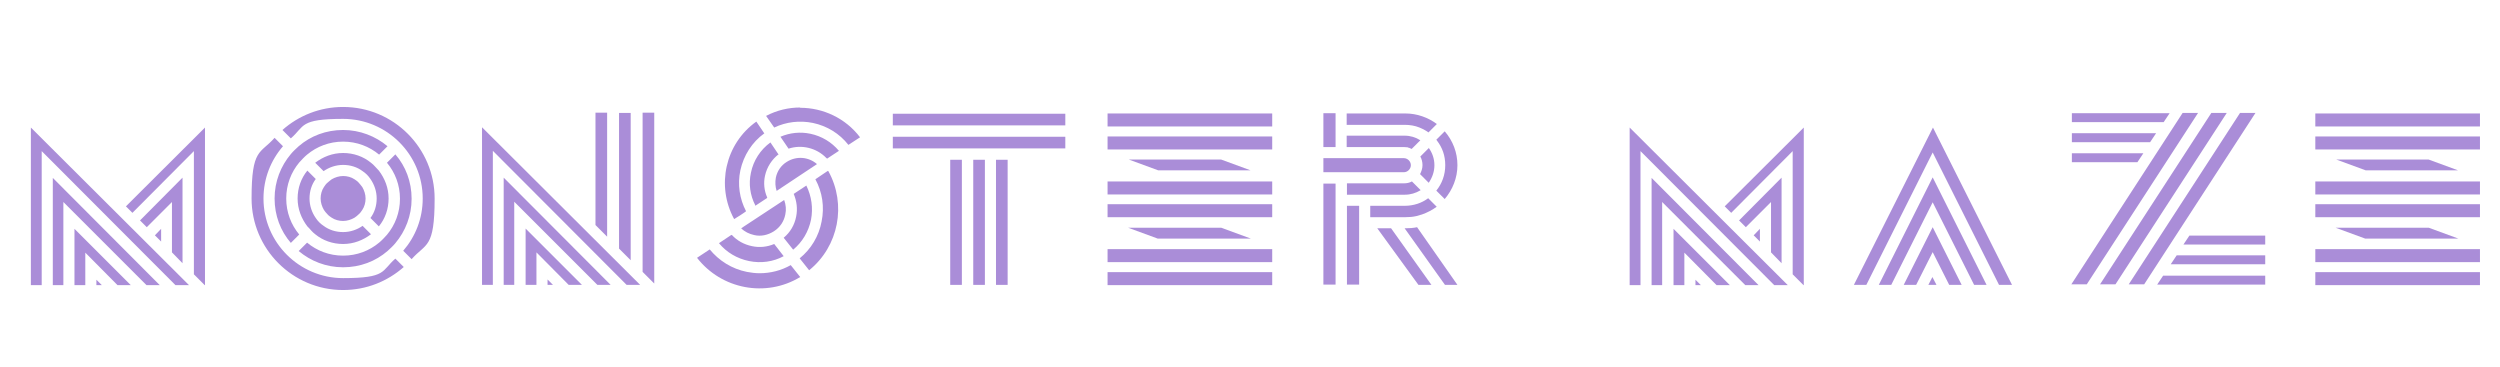
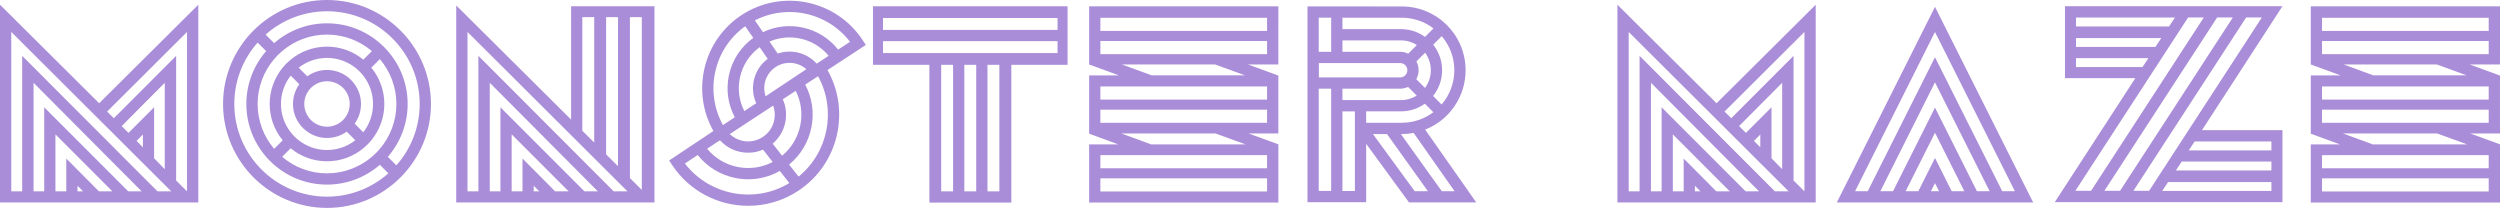
- <svg xmlns="http://www.w3.org/2000/svg" version="1.1" viewBox="0 0 923.2 135.5">
+ <svg xmlns="http://www.w3.org/2000/svg" id="Layer_2" data-name="Layer 2" viewBox="0 0 2576.55 214.29">
  <defs>
    <style>
      .cls-1 {
-         isolation: isolate;
-       }
- 
-       .cls-2 {
        fill: #aa8dd8;
      }
    </style>
  </defs>
-   <g>
-     <g id="Layer_2">
-       <g id="Layer_1-2">
-         <g class="cls-1">
-           <g class="cls-1">
-             <path class="cls-2" d="M69.8,105.3h-5L15.4,55.8v49.5h-4v-58.2l58.4,58.2ZM59,105.3h-4.9l-30.7-30.7v30.7h-3.9v-39.6l39.5,39.6ZM48.3,105.3h-4.9l-11.9-12v12h-4v-20.8l20.8,20.8ZM37.6,105.3h-2v-2l2,2ZM75.6,105.3l-4-4v-45.5l-22.7,22.8-2.4-2.4,29.2-29.1v58.2ZM67.4,97.2l-3.9-4v-18.6l-9.3,9.3-2.5-2.5,15.7-15.8v31.6ZM59.5,89.2l-2.3-2.3,2.3-2.4v4.7Z" />
-             <path class="cls-2" d="M104.5,54c-4.5,5.2-7.2,11.9-7.2,19.3,0,16.2,13.2,29.4,29.4,29.4s14.1-2.7,19.3-7.2l3.1,3.1c-6,5.3-13.8,8.5-22.4,8.5-18.7,0-33.8-15.2-33.8-33.8s3.2-16.4,8.5-22.4l3.1,3.1ZM126.7,48c6.2,0,12,2.3,16.4,6l-3.1,3.1c-3.6-3-8.2-4.8-13.3-4.8s-9.7,1.8-13.3,4.8c-.5.4-1,.9-1.5,1.4-.5.5-.9,1-1.4,1.5-3,3.6-4.8,8.2-4.8,13.3s1.8,9.7,4.8,13.3l-3.1,3.1c-3.8-4.4-6-10.1-6-16.4s2.3-12,6-16.4c.4-.5.9-1,1.4-1.5.5-.5,1-.9,1.5-1.4,4.4-3.8,10.1-6,16.4-6h0ZM126.7,39.5c18.7,0,33.8,15.2,33.8,33.8s-3.2,16.4-8.5,22.4l-3.1-3.1c4.5-5.2,7.2-11.9,7.2-19.3,0-16.2-13.2-29.4-29.4-29.4s-14.1,2.7-19.3,7.2l-3.1-3.1c6-5.3,13.8-8.5,22.4-8.5h0ZM116.6,66.1c-1.5,2-2.3,4.5-2.3,7.2s.9,5.2,2.3,7.2c.4.6.8,1.1,1.3,1.6.5.5,1,.9,1.6,1.3,2,1.5,4.5,2.3,7.2,2.3s5.2-.9,7.2-2.3l3.1,3.1c-2.9,2.2-6.4,3.6-10.3,3.6s-7.5-1.3-10.3-3.6c-.5-.4-1.1-.9-1.5-1.4s-.9-1-1.4-1.5c-2.2-2.9-3.6-6.4-3.6-10.3s1.3-7.5,3.6-10.3l3.1,3.1ZM146,57c3.8,4.4,6,10.1,6,16.4s-2.3,12-6,16.4c-.4.5-.9,1-1.4,1.5-.5.5-1,.9-1.5,1.4-4.4,3.8-10.1,6-16.4,6s-12-2.3-16.4-6l3.1-3.1c3.6,3,8.2,4.8,13.3,4.8s9.7-1.8,13.3-4.8c.5-.4,1-.9,1.5-1.4.5-.5.9-1,1.4-1.5,3-3.6,4.8-8.2,4.8-13.3s-1.8-9.7-4.8-13.3l3.1-3.1ZM126.7,56.5c3.9,0,7.5,1.3,10.3,3.6.5.4,1.1.9,1.5,1.4.5.5.9,1,1.4,1.5,2.2,2.9,3.6,6.4,3.6,10.3s-1.3,7.5-3.6,10.3l-3.1-3.1c1.5-2,2.3-4.5,2.3-7.2s-.9-5.2-2.3-7.2c-.4-.6-.8-1.1-1.3-1.6-.5-.5-1-.9-1.6-1.3-2-1.5-4.5-2.3-7.2-2.3s-5.2.9-7.2,2.3l-3.1-3.1c2.9-2.2,6.4-3.6,10.3-3.6h0ZM126.7,65c1.5,0,3,.4,4.2,1.2.6.4,1.2.8,1.6,1.3s.9,1,1.3,1.6c.7,1.2,1.2,2.7,1.2,4.2s-.4,3-1.2,4.2c-.4.6-.8,1.2-1.3,1.6-.5.5-1,.9-1.6,1.3-1.2.7-2.7,1.2-4.2,1.2s-3-.4-4.2-1.2c-.6-.4-1.2-.8-1.6-1.3-.5-.5-.9-1-1.3-1.6-.7-1.2-1.2-2.7-1.2-4.2s.4-3,1.2-4.2c.4-.6.8-1.2,1.3-1.6s1-.9,1.6-1.3c1.2-.7,2.7-1.2,4.2-1.2h0Z" />
-             <path class="cls-2" d="M236.4,105.2h-5l-49.4-49.5v49.5h-4v-58.2l58.4,58.2ZM225.5,105.2h-4.9l-30.7-30.7v30.7h-3.9v-39.6l39.5,39.6ZM214.9,105.2h-4.9l-11.9-12v12h-4v-20.8l20.8,20.8ZM204.2,105.2h-2v-2l2,2ZM224.2,87.4l-4.3-4.3v-41.5h4.3v45.8ZM232.9,96.1l-4.3-4.3v-50.1h4.3v54.4ZM241.6,104.7l-4.3-4.3v-58.8h4.3v63.1Z" />
-             <path class="cls-2" d="M262,92c3.5,4.3,8.3,7.3,13.8,8.4,1.6.3,3.1.5,4.7.5,4,0,8-1,11.5-3l3.5,4.4c-12.7,7.7-29.1,4.5-38.1-7.1l4.7-3.1ZM270.2,86.7c2,2.2,4.6,3.6,7.5,4.2,2.8.6,5.6.3,8.2-.8l3.5,4.5c-3.9,2.1-8.4,2.7-12.8,1.8-4.4-.9-8.3-3.2-11.1-6.6l4.5-3h0c0,0,.2,0,.2,0ZM282.3,49.2c-4.6,3.3-7.7,8.2-8.9,13.7-1.1,5.2-.3,10.5,2.1,15.1h0c0,.1-2.3,1.6-2.3,1.6h0s-2.1,1.3-2.1,1.3c-6.7-12.3-3.3-27.8,8.2-36l2.9,4.3ZM289.6,73.9c.6,1.7.8,3.5.4,5.3-.5,2.6-2,4.8-4.2,6.2-2.2,1.4-4.8,2-7.3,1.4-1.8-.4-3.5-1.2-4.8-2.5l15.2-10h0s.6-.4.6-.4ZM287.6,56.9c-2.6,2-4.4,4.8-5.1,8-.6,2.7-.3,5.5.8,8,0,0,0,.1,0,.2l-4.4,2.9v-.2c-1.9-3.7-2.5-7.9-1.6-12,.9-4.5,3.5-8.5,7.2-11.2l2.9,4.3ZM295.5,39.8c8.4,0,16.7,3.8,22.1,10.9l-4.3,2.8c-3.3-4.2-7.9-7-13.1-8.1-4.9-1-9.9-.4-14.3,1.7l-3-4.3c4-2.1,8.3-3.1,12.6-3.1h0ZM290.5,59.8c3.6-2.3,8.1-1.9,11.2.8l-14.3,9.5h0s-.6.4-.6.4c-.5-1.5-.6-3.2-.3-4.9.5-2.4,1.9-4.5,4-5.8h0ZM299.3,49.4c4.2.9,7.8,3.1,10.5,6.3l-4.4,2.9c0-.1-.2-.2-.3-.3-3.6-3.7-9.1-5-13.9-3.4l-3-4.4c3.5-1.5,7.3-1.9,11.1-1.1h0ZM297.8,68.6c1.9,3.9,2.5,8.2,1.7,12.5-.9,4.4-3.2,8.3-6.6,11.1l-3.5-4.4c2.4-2,4-4.7,4.6-7.8.6-2.9.2-5.8-.9-8.4l4.7-3.1ZM305.9,63.2c6.8,12.3,3.8,27.8-7.1,36.6l-3.5-4.4c4.2-3.4,7.1-8.2,8.1-13.6,1.1-5.4.3-10.8-2.3-15.6l3.1-2.1h0s1.5-1,1.5-1Z" />
-             <path class="cls-2" d="M393.4,46.3h-63.7v-4.3h63.7v4.3ZM393.4,54.8h-63.7v-4.3h63.7v4.3ZM355.2,105.2h-4.3v-46.2h4.3v46.2ZM363.7,105.2h-4.3v-46.2h4.3v46.2ZM372.1,105.2h-4.3v-46.2h4.3v46.2Z" />
-             <path class="cls-2" d="M469.8,46.7h-60.8v-4.8h60.8v4.8ZM469.8,55.2h-60.8v-4.8h60.8v4.8ZM469.8,71.8h-60.8v-4.8h60.8v4.8ZM469.8,80.2h-60.8v-4.8h60.8v4.8ZM469.8,96.8h-60.8v-4.8h60.8v4.8ZM469.8,105.3h-60.8v-4.8h60.8v4.8ZM462,88.1h-34.5l-10.9-4h34.4l10.9,4ZM461.8,62.9h-34.1l-10.9-4h34.1l10.9,4Z" />
-             <path class="cls-2" d="M493.2,54.3h-4.5v-12.5h4.5v12.5ZM493.2,105.1h-4.5v-37.3h4.5v37.3ZM518.4,58.4c1.4,0,2.6,1.2,2.6,2.6s-1.2,2.6-2.6,2.6h-29.7v-5.2h29.7ZM519,41.9c4.3,0,8.4,1.5,11.6,3.9l-3.1,3.1c-.1,0-.3-.2-.4-.3-.9-.6-1.9-1.1-2.9-1.5-1.7-.7-3.6-1-5.5-1h-21.4v-4.2h21.7ZM501.9,105.1h-4.5v-29.1h4.5v29.1ZM518.7,50.1c2.1,0,4.1.6,5.8,1.7l-3.2,3.2c-.3-.1-.6-.3-.9-.4-.2,0-.4-.1-.6-.2-.4,0-.9-.1-1.4-.1h-21.1v-4.2h21.4ZM524.5,70.3c-1.7,1-3.6,1.6-5.7,1.6h-21.4v-4.2h21.1c1,0,2-.2,2.9-.7l3.2,3.2ZM530.6,76.3c-1.6,1.2-3.5,2.2-5.5,2.9-.7.2-1.4.4-2.1.6-1.3.3-2.6.4-4,.4h-13v-4.2h12.7c3.3,0,6.3-1,8.7-2.8l3.1,3.1ZM528.6,105.2h-4.8l-15.2-20.9h5.1l14.9,20.9ZM538.3,105.2h-4.7l-14.9-20.9h.3c1.5,0,2.9-.1,4.3-.4l14.9,21.3ZM527.6,54.6c1.3,1.8,2.1,4,2.1,6.4s-.8,4.6-2.1,6.5l-3.2-3.2c.5-1,.9-2.1.9-3.3s-.3-2.3-.8-3.2l3.2-3.2ZM533.6,48.6c2.9,3.4,4.6,7.7,4.6,12.4s-1.8,9.1-4.7,12.5l-3.1-3.1c2.1-2.6,3.3-5.8,3.3-9.4s-1.1-6.5-3-9c0-.1-.2-.2-.3-.4l3.1-3.1Z" />
-             <path class="cls-2" d="M660.2,105.3h-5l-49.4-49.5v49.5h-4v-58.2l58.4,58.2ZM649.4,105.3h-4.9l-30.7-30.7v30.7h-3.9v-39.6l39.5,39.6ZM638.8,105.3h-4.9l-11.9-12v12h-4v-20.8l20.8,20.8ZM628.1,105.3h-2v-2l2,2ZM666,105.3l-4-4v-45.5l-22.7,22.8-2.4-2.4,29.2-29.1v58.2ZM657.9,97.2l-3.9-4v-18.6l-9.3,9.3-2.5-2.5,15.7-15.8v31.6ZM649.9,89.2l-2.3-2.3,2.3-2.4v4.7Z" />
-             <path class="cls-2" d="M742.8,105.2h-4.6l-24.5-48.9-24.5,48.9h-4.6l29.2-58.1,29.2,58.1ZM733.6,105.2h-4.6l-15.3-30.5-15.3,30.5h-4.6l19.9-39.7,19.9,39.7ZM724.4,105.2h-4.6l-6.1-12.1-6.1,12.1h-4.6l10.7-21.3,10.7,21.3ZM715.1,105.2h-3l1.5-2.9,1.5,2.9Z" />
-             <path class="cls-2" d="M770.6,105h-5.7l41.1-63.3h5.7l-41.1,63.3ZM799.1,45.1h-34v-3.3h36.1l-2.2,3.3ZM794.1,52.5h-29v-3.3h31.1l-2.2,3.3ZM789.4,59.9h-24.3v-3.3h26.4l-2.2,3.3ZM781.2,105h-5.7l41.1-63.3h5.7l-41.1,63.3ZM791.8,105h-5.7l41.1-63.3h5.7l-41.1,63.3ZM836.5,105.1h-39.9l2.2-3.3h37.7v3.3ZM836.5,97.6h-34.9l2.2-3.3h32.7v3.3ZM836.5,90.3h-30.2l2.2-3.3h28v3.3Z" />
-             <path class="cls-2" d="M915.8,46.7h-60.8v-4.8h60.8v4.8ZM915.8,55.2h-60.8v-4.8h60.8v4.8ZM915.8,71.8h-60.8v-4.8h60.8v4.8ZM915.8,80.2h-60.8v-4.8h60.8v4.8ZM915.8,96.8h-60.8v-4.8h60.8v4.8ZM915.8,105.3h-60.8v-4.8h60.8v4.8ZM907.9,88.1h-34.5l-10.9-4h34.4l10.9,4ZM907.7,62.9h-34.1l-10.9-4h34.1l10.9,4Z" />
-           </g>
-         </g>
-       </g>
+   <g id="Layer_1-2" data-name="Layer 1">
+     <g>
+       <path class="cls-1" d="M204.37,208.64H0V4.86l102.19,101.55L204.38,4.86v203.78ZM11.62,197.21h11.23V57.55l139.47,139.67h14.18L11.62,32.92v164.29ZM34.58,197.21h10.99v-86.64l86.6,86.64h13.81L34.58,85.33v111.89ZM57.15,197.22h11.17v-33.81l33.64,33.81h13.88l-58.7-58.75v58.75ZM79.88,197.22h5.75l-5.75-5.78v5.78ZM110.41,114.97l6.91,6.87,64.2-64.29v128.46l11.23,11.2V32.93l-82.34,82.04ZM125.38,129.94l7.06,7.02,26.38-26.39v52.55l10.99,11.29v-89.09l-44.42,44.62ZM140.74,145.25l6.53,6.53v-13.18l-6.53,6.65Z" />
+       <path class="cls-1" d="M444.16,107.14c0,59.08-48.06,107.14-107.14,107.14s-107.14-48.06-107.14-107.14S277.93,0,337.01,0s107.14,48.06,107.14,107.14ZM265.52,43.88c-14.94,16.86-24.04,39.02-24.04,63.27,0,52.67,42.85,95.52,95.52,95.52,24.25,0,46.41-9.1,63.27-24.04l-8.79-8.79c-14.6,12.7-33.65,20.42-54.48,20.42-45.83,0-83.11-37.28-83.11-83.11,0-20.83,7.72-39.87,20.42-54.48l-8.79-8.79ZM337.01,35.65c-17.62,0-33.77,6.42-46.25,17.04-1.48,1.26-2.91,2.56-4.28,3.93-1.37,1.37-2.67,2.81-3.93,4.28-10.61,12.48-17.04,28.62-17.04,46.25s6.42,33.77,17.04,46.25l8.8-8.8c-8.38-10.2-13.42-23.25-13.42-37.45s5.04-27.25,13.42-37.45c1.23-1.5,2.53-2.94,3.9-4.31,1.37-1.37,2.81-2.67,4.31-3.9,10.2-8.38,23.25-13.42,37.45-13.42s27.25,5.04,37.45,13.42l8.8-8.8c-12.48-10.61-28.62-17.04-46.25-17.04h0ZM337.01,11.62c-24.25,0-46.41,9.1-63.27,24.04l8.8,8.79c14.6-12.7,33.65-20.42,54.48-20.42,45.83,0,83.11,37.28,83.11,83.11,0,20.83-7.72,39.87-20.42,54.48l8.79,8.79c14.94-16.86,24.04-39.02,24.04-63.27,0-52.67-42.85-95.52-95.52-95.52h0ZM299.61,77.96c-6.3,8.06-10.07,18.18-10.07,29.18s3.77,21.12,10.07,29.18c1.2,1.53,2.48,2.99,3.85,4.37,1.37,1.37,2.84,2.65,4.37,3.85,8.06,6.3,18.18,10.07,29.18,10.07s21.12-3.77,29.18-10.07l-8.86-8.86c-5.74,4.1-12.75,6.52-20.32,6.52s-14.58-2.42-20.32-6.52c-1.59-1.13-3.08-2.39-4.45-3.76-1.37-1.37-2.63-2.87-3.76-4.45-4.1-5.74-6.52-12.75-6.52-20.32s2.42-14.58,6.52-20.32l-8.87-8.87ZM382.68,69.7c8.38,10.2,13.42,23.25,13.42,37.45s-5.04,27.25-13.42,37.45c-1.23,1.5-2.53,2.94-3.9,4.31-1.37,1.37-2.81,2.67-4.31,3.9-10.2,8.38-23.25,13.42-37.45,13.42s-27.25-5.04-37.45-13.42l-8.8,8.8c12.48,10.61,28.62,17.04,46.25,17.04s33.77-6.42,46.25-17.04c1.48-1.26,2.91-2.56,4.28-3.93,1.37-1.37,2.67-2.81,3.93-4.28,10.61-12.48,17.04-28.62,17.04-46.25s-6.42-33.77-17.04-46.25l-8.79,8.79ZM337.01,59.69c-11,0-21.12,3.77-29.18,10.07l8.86,8.86c5.74-4.1,12.75-6.52,20.32-6.52s14.58,2.42,20.32,6.52c1.59,1.13,3.08,2.39,4.45,3.76s2.63,2.87,3.76,4.45c4.1,5.74,6.52,12.75,6.52,20.32s-2.42,14.58-6.52,20.32l8.86,8.86c6.3-8.06,10.07-18.18,10.07-29.18s-3.77-21.12-10.07-29.18c-1.2-1.53-2.47-2.99-3.85-4.37-1.37-1.37-2.84-2.65-4.37-3.85-8.06-6.3-18.18-10.07-29.18-10.07h0ZM337.01,83.7c-4.36,0-8.43,1.22-11.93,3.29-1.69,1-3.26,2.19-4.64,3.58-1.38,1.38-2.57,2.95-3.57,4.64-2.08,3.5-3.29,7.57-3.29,11.93s1.22,8.43,3.3,11.93c1,1.69,2.19,3.26,3.57,4.64s2.95,2.57,4.64,3.58c3.5,2.08,7.57,3.29,11.93,3.29s8.43-1.22,11.93-3.29c1.69-1,3.26-2.19,4.64-3.58s2.57-2.95,3.58-4.64c2.08-3.5,3.29-7.57,3.29-11.93s-1.22-8.43-3.29-11.93c-1-1.69-2.19-3.26-3.58-4.64s-2.95-2.57-4.64-3.58c-3.5-2.08-7.57-3.29-11.93-3.29h0Z" />
+       <path class="cls-1" d="M588.6,123.27V6.45h85.91v202.19h-204.32V5.61l118.41,117.66ZM481.81,197.22h11.23V57.55l139.47,139.67h14.18L481.81,32.93v164.29ZM504.76,197.22h10.99v-86.64l86.6,86.64h13.81l-111.4-111.89v111.89ZM527.33,197.22h11.17v-33.81l33.64,33.81h13.88l-58.7-58.74v58.74ZM550.06,197.22h5.75l-5.75-5.78v5.78ZM600.14,17.63v117.11l12.26,12.18V17.63h-12.26ZM624.67,17.63v141.49l12.26,12.18V17.63h-12.26ZM649.21,17.63v165.88l12.26,12.25V17.63h-12.26Z" />
+       <path class="cls-1" d="M764.37,15.48c41.57-27.24,97.54-15.58,124.78,25.99l3.18,4.86-39.47,25.86c23.88,42.4,11.34,96.85-29.81,124.23-15.96,10.61-34.02,15.69-51.88,15.69-30.41,0-60.27-14.71-78.34-41.87l-3.22-4.84,45.63-30.36c-23.06-40.93-10.72-93.46,29.13-119.57h0ZM705.87,168.53c25.4,32.93,71.86,41.76,107.65,20.15l-9.85-12.5c-10.02,5.67-21.16,8.59-32.53,8.59-4.4,0-8.83-.44-13.25-1.33-15.51-3.12-29.1-11.46-38.84-23.68l-13.18,8.77ZM741.55,145.11l-.15-.22-12.64,8.41c7.99,9.66,18.96,16.25,31.42,18.76,12.45,2.5,25.09.67,36.18-5.13l-10-12.7c-7.22,3.1-15.21,3.96-23.08,2.37-8.24-1.66-15.55-5.82-21.11-11.9l-.62.41ZM768.02,27.05c-32.34,23.15-42.12,66.98-22.95,101.86l5.83-3.82v-.02l6.43-4.21-.19-.34c-6.89-13.09-9-28.02-5.95-42.69,3.28-15.76,12.17-29.42,25.14-38.77l-8.31-12.01ZM795.08,109.99v.02l-43.01,28.18c3.72,3.53,8.34,5.97,13.49,7.01,7.21,1.45,14.55,0,20.67-4.07,6.12-4.07,10.29-10.29,11.74-17.49,1.01-5.03.61-10.12-1.11-14.83l-1.78,1.18ZM782.92,48.62c-10.5,7.65-17.7,18.77-20.37,31.58-2.41,11.59-.87,23.39,4.32,33.84l.21.42,12.3-8.06c-.08-.18-.15-.37-.22-.54-3.09-7.09-3.94-14.95-2.33-22.68,1.9-9.11,6.97-17.03,14.38-22.54l-8.29-12.02ZM813.64,12.38c-12.12,0-24.35,2.8-35.67,8.61l8.38,12.14c12.54-5.99,26.61-7.72,40.44-4.84,14.8,3.08,27.75,11.12,37.02,22.83l12.25-8.03c-15.27-19.94-38.64-30.72-62.43-30.72h0ZM799.44,69.04c-5.83,3.82-9.82,9.68-11.24,16.5-.97,4.65-.63,9.35.86,13.72l1.66-1.1v-.03l40.32-26.82c-8.59-7.59-21.54-8.86-31.58-2.28h-.01ZM824.41,39.67c-10.7-2.23-21.56-1.08-31.38,3.18l8.52,12.34c13.75-4.7,29.21-1.03,39.36,9.54.27.28.54.56.81.85l12.3-8.06c-7.53-9.14-17.86-15.41-29.63-17.86h0ZM806.75,102.34c3.29,7.36,4.24,15.53,2.62,23.59-1.76,8.75-6.35,16.47-13.07,22.14l9.77,12.4c9.67-7.99,16.26-18.96,18.77-31.44,2.44-12.17.74-24.51-4.75-35.42l-13.33,8.72ZM838.74,81.42v-.03l-8.87,5.81c7.15,13.51,9.42,28.94,6.36,44.13-3.06,15.21-11.12,28.58-22.96,38.28l9.76,12.39c30.67-24.98,39.21-68.7,20.08-103.43l-4.37,2.85Z" />
+       <path class="cls-1" d="M1100.26,66.8h-57.95v141.99h-84.46V66.8h-58.15V6.46h200.56v60.34ZM910.04,18.58v12.26h179.89v-12.26h-179.89ZM910.04,42.43v12.26h179.89v-12.26h-179.89ZM970,66.8v130.41h12.26V66.8h-12.26ZM993.85,66.8v130.41h12.26V66.8h-12.26ZM1017.71,66.8v130.41h12.26V66.8h-12.26Z" />
+       <path class="cls-1" d="M1317.48,66.45h-31.26l30.66,11.22.61.25v59.66h-.59s-30.13,0-30.13,0l30.74,11.17v59.96h-195.01v-59.91h30.05l-30.05-10.99v-60.13h30.66l-30.66-11.22V6.55h195.01l-.02,59.9ZM1134.08,18.38v13.52h171.78v-13.52h-171.78ZM1134.08,42.28v13.52h171.78v-13.52h-171.78ZM1134.08,89.14v13.52h171.78v-13.52h-171.78ZM1134.08,113.03v13.52h171.78v-13.52h-171.78ZM1134.08,159.89v13.52h171.78v-13.52h-171.78ZM1134.08,183.78v13.52h171.78v-13.52h-171.78ZM1155.67,137.57l30.66,11.22h97.27l-30.87-11.22h-97.05ZM1156.27,66.45l30.66,11.22h96.13l-30.66-11.22h-96.13Z" />
+       <path class="cls-1" d="M1444.72,6.63c12.48,0,24.16,3.48,34.1,9.52,1.81,1.1,3.56,2.28,5.24,3.54.84.63,1.67,1.28,2.49,1.95,3.25,2.68,6.23,5.66,8.91,8.91,1.34,1.62,2.6,3.31,3.79,5.06,3.55,5.25,6.35,11.04,8.27,17.21.96,3.09,1.7,6.28,2.2,9.54.5,3.26.76,6.61.76,10.01s-.26,6.75-.76,10.01c-.5,3.26-1.24,6.45-2.2,9.54-1.92,6.18-4.73,11.96-8.27,17.21-.59.87-1.2,1.73-1.83,2.58-.63.84-1.28,1.67-1.95,2.49-3.35,4.06-7.18,7.71-11.4,10.87-1.69,1.26-3.44,2.44-5.24,3.54-3.18,1.93-6.55,3.59-10.05,4.96l52.68,75.06h-69.33l-44.12-60.43v60.2h-60.5V6.61l97.22.03ZM1359.1,91.4v105.41h12.83v-105.41h-12.83ZM1359.11,18.24v35.14h12.83V18.24h-12.83ZM1359.25,65v14.79h83.8c4.08,0,7.4-3.32,7.4-7.39s-3.32-7.4-7.4-7.4h-83.8ZM1383.54,114.78v82.04h12.83v-82.04h-12.83ZM1383.55,18.24v11.77h60.33c5.49,0,10.73,1.04,15.54,2.94,2.89,1.14,5.62,2.59,8.16,4.3.37.25.72.51,1.07.77l8.74-8.74c-9.09-6.91-20.42-11.02-32.69-11.02h-42.53s-18.64-.01-18.64-.01ZM1383.56,41.63v11.76h59.49c1.31,0,2.59.13,3.83.39.62.13,1.23.28,1.82.47.92.29,1.79.66,2.65,1.08l8.93-8.93c-4.75-3.01-10.37-4.76-16.4-4.76h-60.33ZM1451.16,89.56c-2.46,1.16-5.21,1.84-8.11,1.84h-59.49v11.76h60.32c5.95,0,11.51-1.71,16.23-4.65l-8.94-8.95ZM1468.48,106.89c-6.94,4.96-15.43,7.88-24.6,7.88h-35.89v11.76h36.72c3.83,0,7.57-.41,11.18-1.17,2.03-.43,4.01-.98,5.96-1.63,5.59-1.87,10.78-4.62,15.4-8.09l-8.75-8.75ZM1415,138.16l43,58.89h13.63l-42.17-58.89h-14.45ZM1456.94,137c-3.97.75-8.05,1.15-12.24,1.15h-.96l42.18,58.89h13.17l-42.15-60.04ZM1459.76,63.32c1.46,2.69,2.29,5.78,2.29,9.07s-.88,6.51-2.4,9.25l8.99,8.99c3.77-5.1,6-11.41,6-18.23s-2.19-12.99-5.88-18.07l-9,8.99ZM1477.06,46.04c.26.33.53.66.79,1,5.29,7.07,8.42,15.85,8.42,25.36,0,10.04-3.5,19.25-9.33,26.52l8.78,8.78c8.18-9.49,13.14-21.82,13.14-35.3s-4.91-25.68-13-35.14l-8.79,8.79Z" />
+       <path class="cls-1" d="M1871.3,208.64h-204.37V4.86l102.19,101.55,102.19-101.55v203.78ZM1678.55,197.21h11.23V57.55l139.47,139.67h14.18l-164.88-164.29v164.29ZM1701.5,197.21h10.99v-86.64l86.6,86.64h13.81l-111.4-111.89v111.89ZM1724.07,197.22h11.17v-33.81l33.64,33.81h13.88l-58.7-58.75v58.75ZM1746.8,197.22h5.75l-5.75-5.78v5.78ZM1777.34,114.97l6.91,6.87,64.2-64.29v128.46l11.23,11.2V32.93l-82.34,82.04ZM1792.31,129.94l7.06,7.02,26.38-26.39v52.55l10.99,11.29v-89.09l-44.42,44.62ZM1807.67,145.25l6.53,6.53v-13.18l-6.53,6.65Z" />
+       <path class="cls-1" d="M2095.41,208.64h-202.34L1994.24,7.06l101.17,201.58ZM1911.89,197.03h13.06l69.28-138.04,69.28,138.04h13.06l-82.34-164.07-82.34,164.07ZM1937.96,197.03h13.06l43.22-86.12,43.22,86.12h13.06l-56.29-112.15-56.28,112.15ZM1964.02,197.03h13.06l17.17-34.2,17.17,34.2h13.06l-30.23-60.22-30.23,60.22ZM1990.08,197.03h8.33l-4.17-8.3-4.16,8.3Z" />
+       <path class="cls-1" d="M2269.41,134.1h82.93v74.22h-234.63l83.03-127.82h-72.55V6.41h224.15l-82.92,127.69ZM2255.1,18.02l-116.16,178.59h16.17l116.16-178.59h-16.17ZM2139.56,59.92v9.19h68.54l6.09-9.19h-74.63ZM2139.56,39.21v9.19h81.83l6.09-9.19h-87.91ZM2139.56,18.1v9.19h95.9l6.09-9.19h-101.99ZM2285.01,18.02l-116.16,178.59h16.17l116.16-178.59h-16.17ZM2314.92,18.02l-116.16,178.59h16.17l116.16-178.59h-16.17ZM2234.5,187.61l-6.09,9.19h112.55v-9.19h-106.46ZM2248.57,166.5l-6.09,9.19h98.47v-9.19h-92.38ZM2261.85,145.79l-6.09,9.19h85.19v-9.19h-79.1Z" />
+       <path class="cls-1" d="M2576.53,66.45h-31.26l30.66,11.22.61.25v59.66h-.59s-30.13,0-30.13,0l30.74,11.17v59.96h-195.01v-59.91h30.05l-30.05-10.99v-60.13h30.66l-30.66-11.22V6.55h195.01l-.02,59.9ZM2393.13,18.38v13.52h171.78v-13.52h-171.78ZM2393.13,42.28v13.52h171.78v-13.52h-171.78ZM2393.13,89.14v13.52h171.78v-13.52h-171.78ZM2393.13,113.03v13.52h171.78v-13.52h-171.78ZM2393.13,159.89v13.52h171.78v-13.52h-171.78ZM2393.13,183.78v13.52h171.78v-13.52h-171.78ZM2414.72,137.57l30.66,11.22h97.27l-30.87-11.22h-97.05ZM2415.33,66.45l30.66,11.22h96.13l-30.66-11.22h-96.13Z" />
    </g>
  </g>
</svg>
